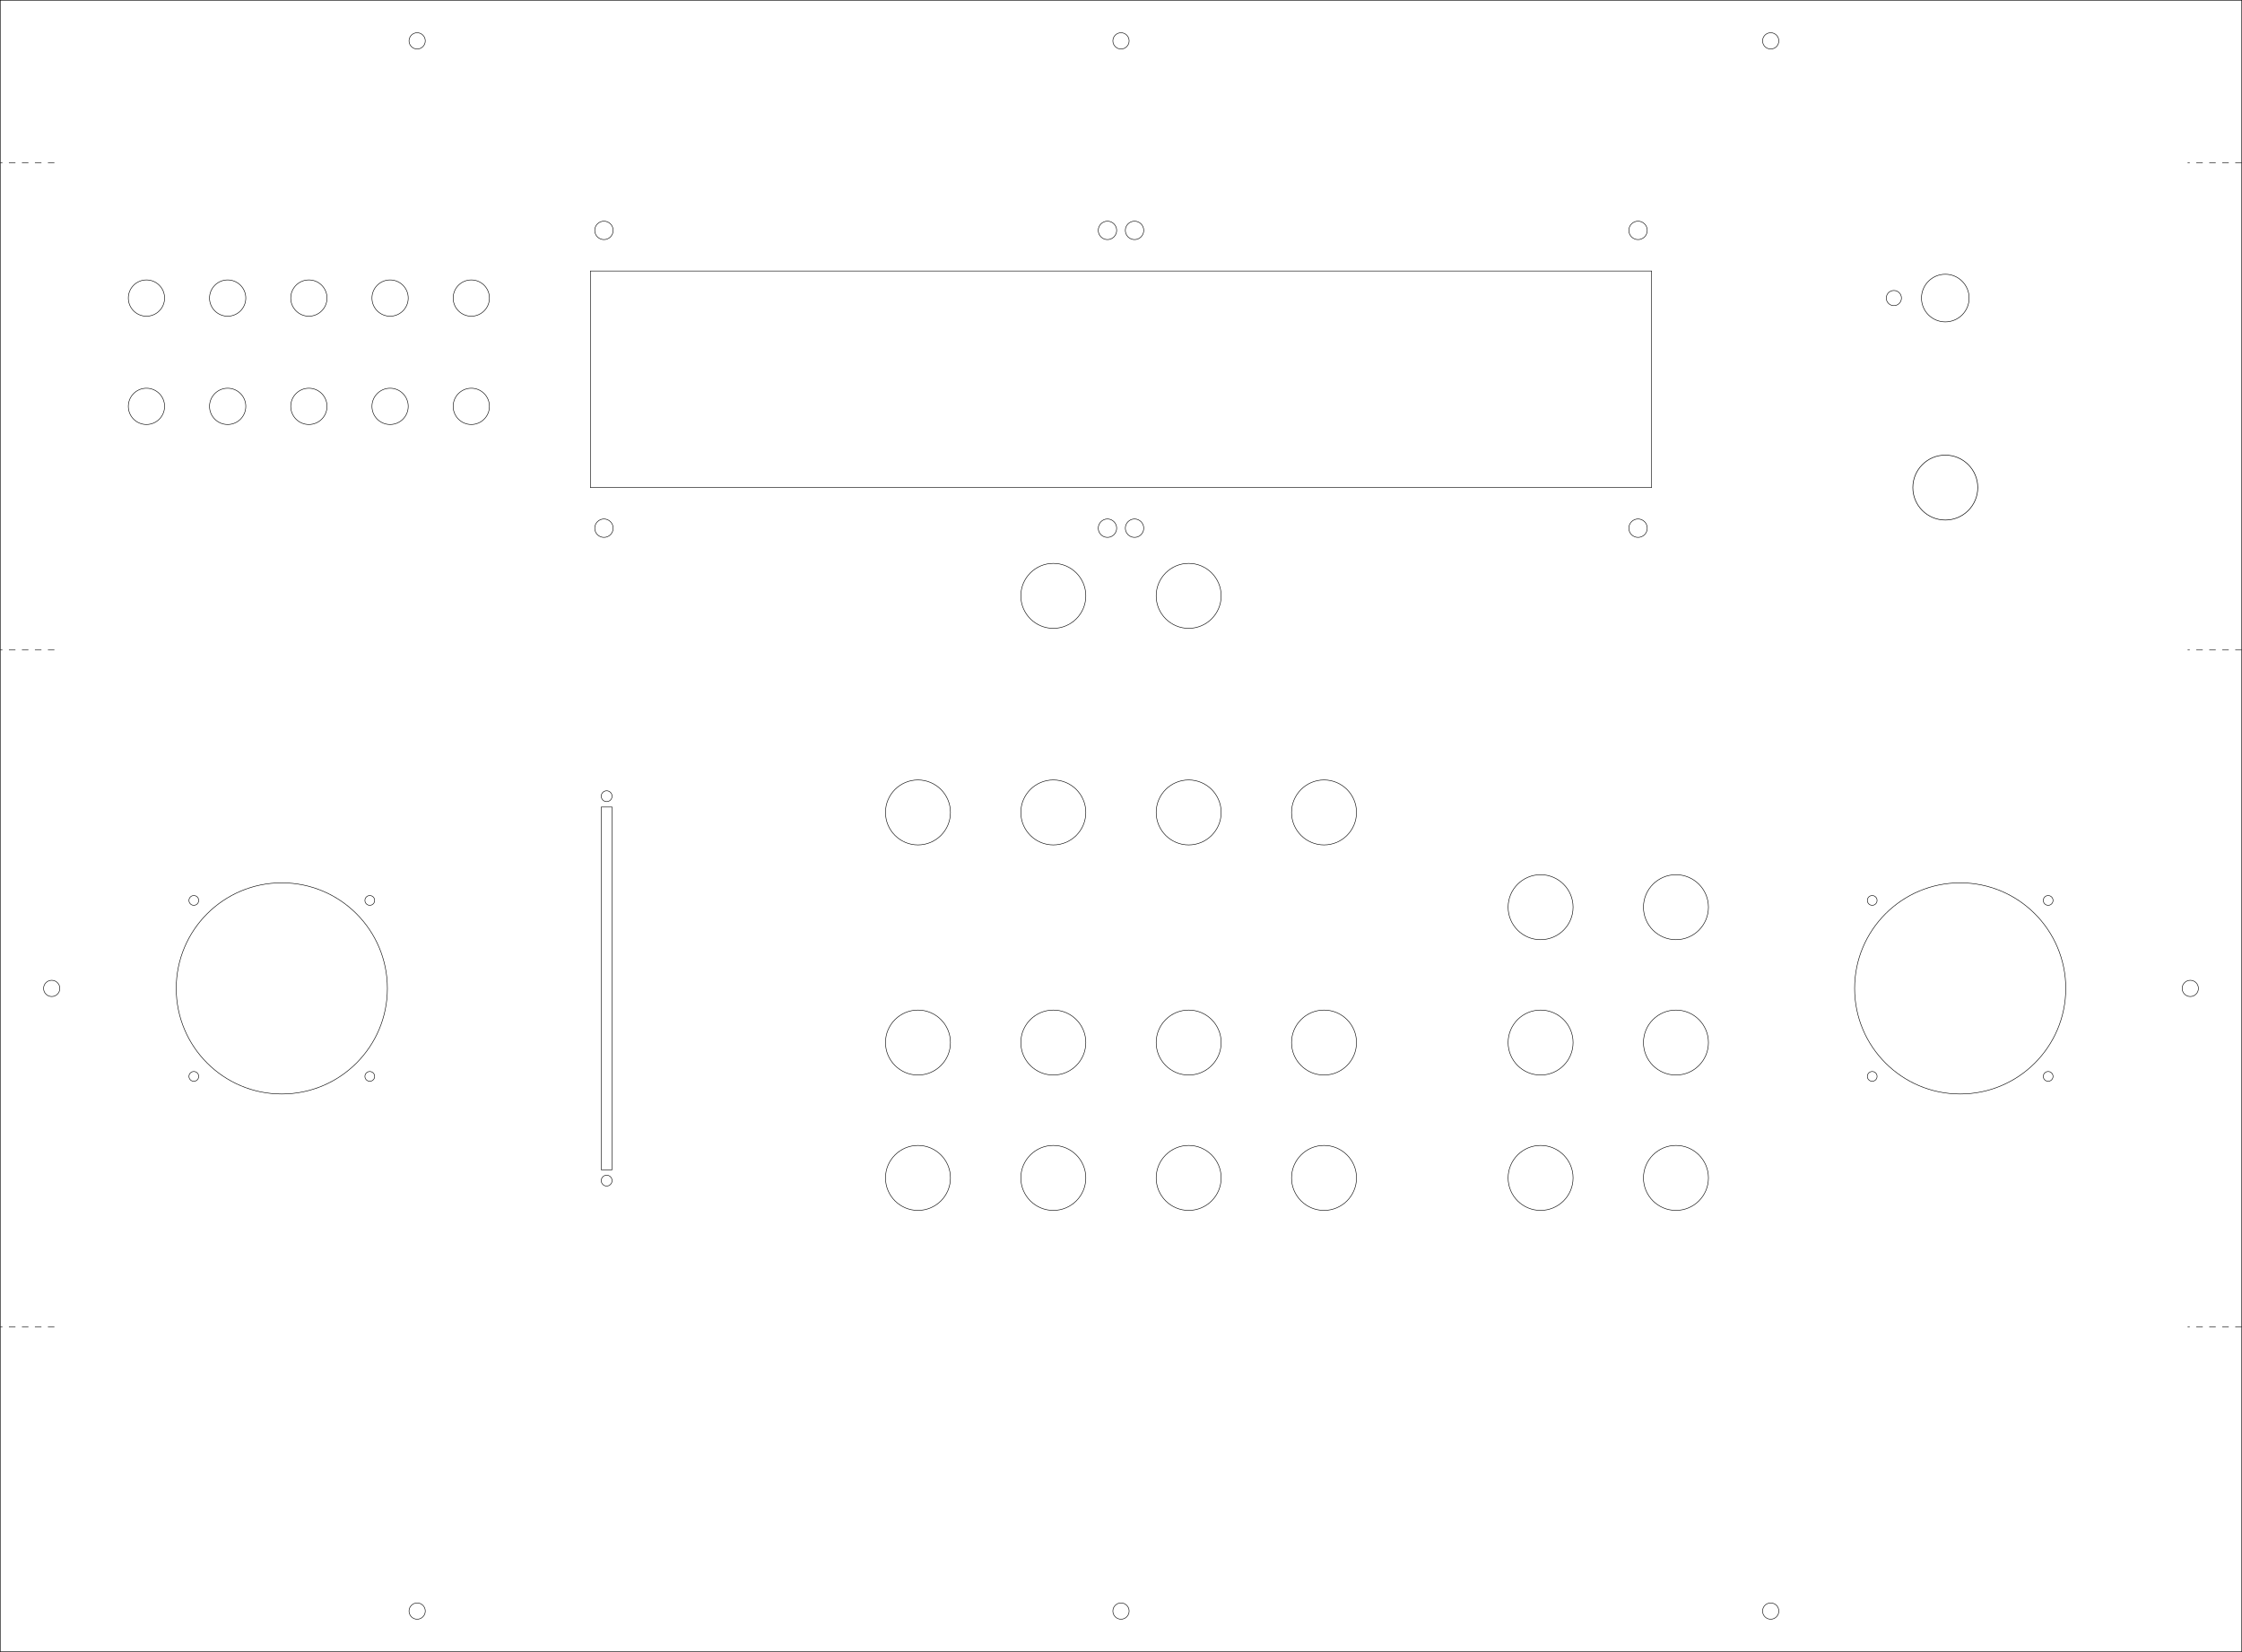
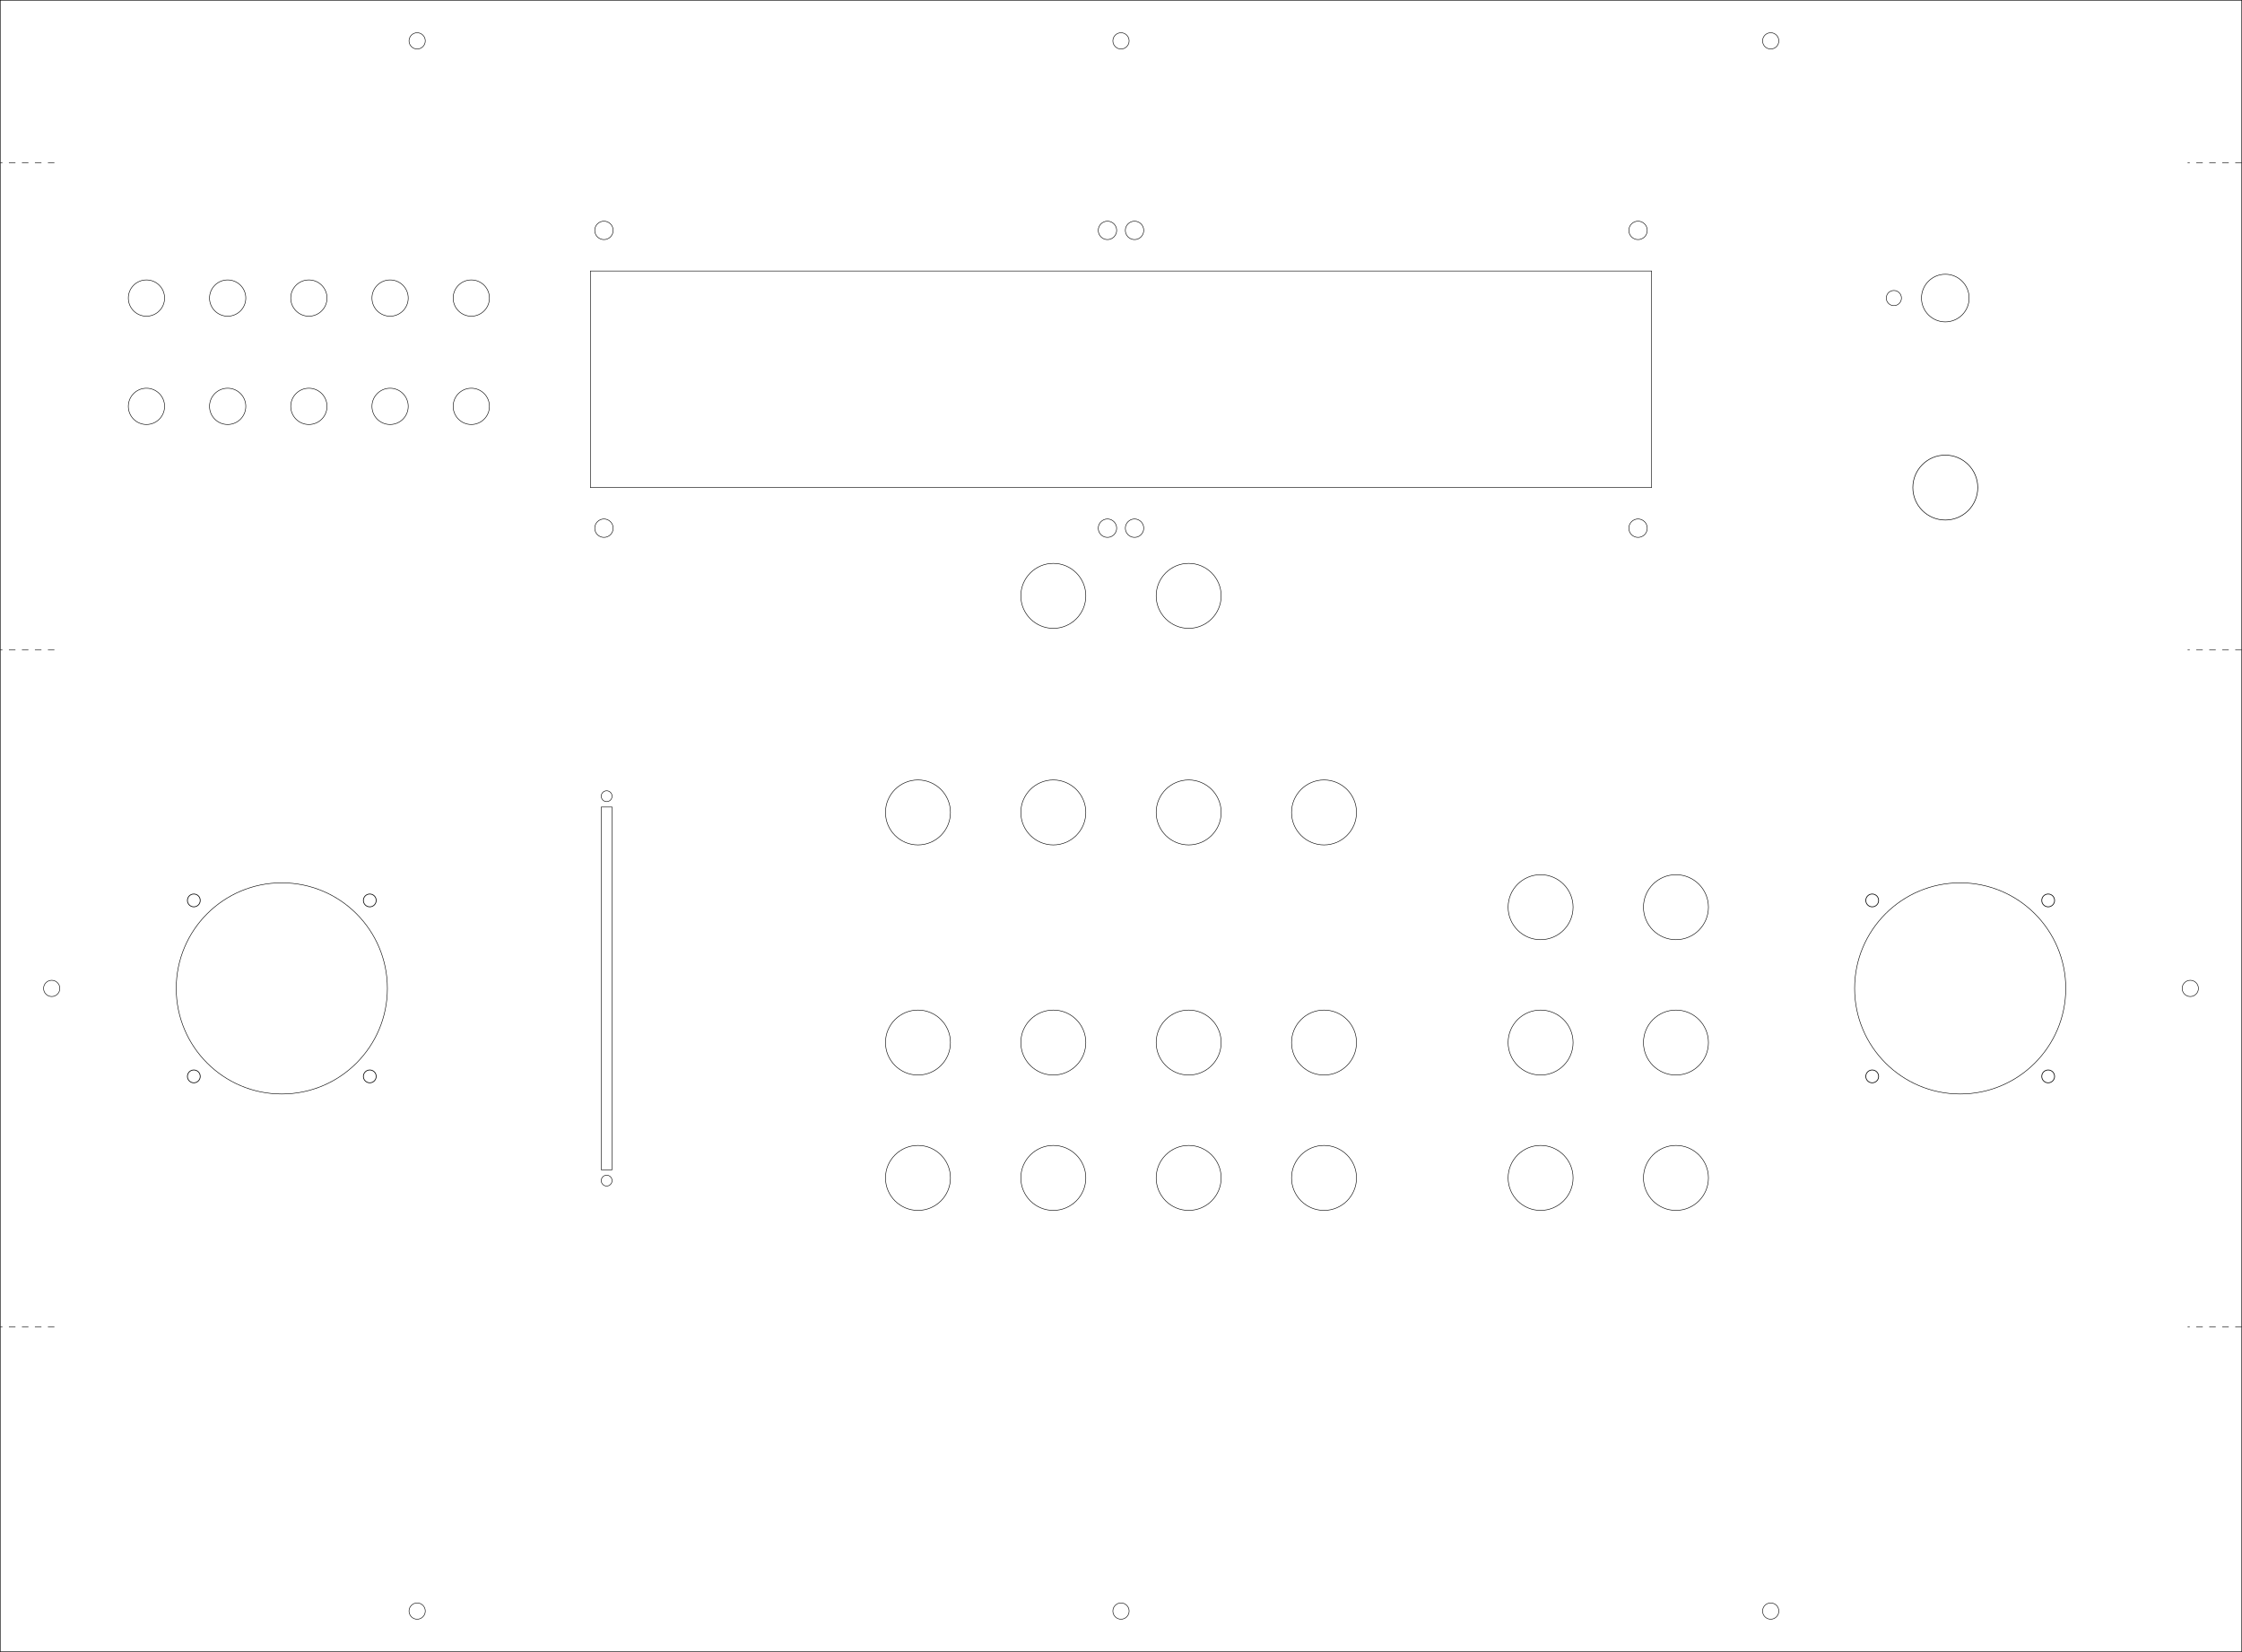
<svg xmlns="http://www.w3.org/2000/svg" width="414.1mm" height="305.1mm" viewBox="0 0 414.1 305.1" version="1.1" id="svg198">
  <defs id="defs195" />
  <g id="layer10" transform="translate(0.0499995,0.04999944)">
-     <circle style="fill:none;stroke:#000000;stroke-width:0.1;stroke-dasharray:none" id="path2676" cx="35.75" cy="166.25" r="0.9" />
-     <circle style="fill:none;stroke:#000000;stroke-width:0.1;stroke-dasharray:none" id="path2676-4" cx="35.75" cy="198.75" r="0.9" />
-     <circle style="fill:none;stroke:#000000;stroke-width:0.1;stroke-dasharray:none" id="path2676-3" cx="68.25" cy="198.75" r="0.9" />
-     <circle style="fill:none;stroke:#000000;stroke-width:0.1;stroke-dasharray:none" id="path2676-2" cx="68.25" cy="166.25" r="0.9" />
+     <circle style="fill:none;stroke:#000000;stroke-width:0.132;stroke-dasharray:none" id="path2676" cx="35.75" cy="166.25" r="1.184" />
+     <circle style="fill:none;stroke:#000000;stroke-width:0.132;stroke-dasharray:none" id="path2676-4" cx="35.75" cy="198.75" r="1.184" />
+     <circle style="fill:none;stroke:#000000;stroke-width:0.132;stroke-dasharray:none" id="path2676-3" cx="68.25" cy="198.75" r="1.184" />
+     <circle style="fill:none;stroke:#000000;stroke-width:0.132;stroke-dasharray:none" id="path2676-2" cx="68.25" cy="166.25" r="1.184" />
    <circle style="fill:none;stroke:#000000;stroke-width:0.1;stroke-dasharray:none" id="path2726" cx="52" cy="182.5" r="19.5" />
-     <circle style="fill:none;stroke:#000000;stroke-width:0.1;stroke-dasharray:none" id="path2676-5" cx="345.75" cy="166.25" r="0.9" />
-     <circle style="fill:none;stroke:#000000;stroke-width:0.1;stroke-dasharray:none" id="path2676-4-8" cx="345.75" cy="198.75" r="0.9" />
-     <circle style="fill:none;stroke:#000000;stroke-width:0.1;stroke-dasharray:none" id="path2676-3-6" cx="378.25" cy="198.75" r="0.9" />
-     <circle style="fill:none;stroke:#000000;stroke-width:0.1;stroke-dasharray:none" id="path2676-2-2" cx="378.25" cy="166.25" r="0.9" />
+     <circle style="fill:none;stroke:#000000;stroke-width:0.132;stroke-dasharray:none" id="path2676-5" cx="345.75" cy="166.25" r="1.184" />
+     <circle style="fill:none;stroke:#000000;stroke-width:0.132;stroke-dasharray:none" id="path2676-4-8" cx="345.75" cy="198.75" r="1.184" />
+     <circle style="fill:none;stroke:#000000;stroke-width:0.132;stroke-dasharray:none" id="path2676-3-6" cx="378.25" cy="198.75" r="1.184" />
+     <circle style="fill:none;stroke:#000000;stroke-width:0.132;stroke-dasharray:none" id="path2676-2-2" cx="378.25" cy="166.25" r="1.184" />
    <circle style="fill:none;stroke:#000000;stroke-width:0.1;stroke-dasharray:none" id="path2726-1" cx="362" cy="182.5" r="19.5" />
    <rect style="fill:none;stroke:#000000;stroke-width:0.1;stroke-dasharray:none" id="rect1885" width="196" height="40" x="109" y="50" />
    <circle style="fill:none;stroke:#000000;stroke-width:0.1;stroke-dasharray:none" id="path1961" cx="111.5" cy="42.5" r="1.7" />
    <ellipse style="fill:none;stroke:#000000;stroke-width:0.1;stroke-dasharray:none" id="path1961-6" cx="209.5" cy="42.5" rx="1.7" ry="1.7" />
    <circle style="fill:none;stroke:#000000;stroke-width:0.1;stroke-dasharray:none" id="path1961-6-8" cx="209.5" cy="97.5" r="1.7" />
    <circle style="fill:none;stroke:#000000;stroke-width:0.1;stroke-dasharray:none" id="path1961-6-1" cx="302.5" cy="42.5" r="1.7" />
    <circle style="fill:none;stroke:#000000;stroke-width:0.1;stroke-dasharray:none" id="path1961-6-1-2" cx="302.5" cy="97.5" r="1.7" />
    <circle style="fill:none;stroke:#000000;stroke-width:0.1;stroke-dasharray:none" id="path1961-1" cx="204.5" cy="97.5" r="1.7" />
    <circle style="fill:none;stroke:#000000;stroke-width:0.1;stroke-dasharray:none" id="path1961-64" cx="204.5" cy="42.5" r="1.7" />
    <circle style="fill:none;stroke:#000000;stroke-width:0.1;stroke-dasharray:none" id="path1961-2" cx="111.5" cy="97.5" r="1.7" />
    <circle style="fill:none;stroke:#000000;stroke-width:0.1;stroke-dasharray:none" id="path2093" cx="27" cy="55" r="3.35" />
    <circle style="fill:none;stroke:#000000;stroke-width:0.1;stroke-dasharray:none" id="path2093-3" cx="42" cy="55" r="3.35" />
    <circle style="fill:none;stroke:#000000;stroke-width:0.1;stroke-dasharray:none" id="path2093-8" cx="57" cy="55" r="3.35" />
    <circle style="fill:none;stroke:#000000;stroke-width:0.1;stroke-dasharray:none" id="path2093-9" cx="72" cy="55" r="3.35" />
    <circle style="fill:none;stroke:#000000;stroke-width:0.1;stroke-dasharray:none" id="path2093-37" cx="87" cy="55" r="3.35" />
    <circle style="fill:none;stroke:#000000;stroke-width:0.1;stroke-dasharray:none" id="path2093-31" cx="27" cy="75" r="3.35" />
    <circle style="fill:none;stroke:#000000;stroke-width:0.1;stroke-dasharray:none" id="path2093-31-0" cx="42" cy="75" r="3.35" />
    <circle style="fill:none;stroke:#000000;stroke-width:0.1;stroke-dasharray:none" id="path2093-31-3" cx="57" cy="75" r="3.35" />
    <circle style="fill:none;stroke:#000000;stroke-width:0.1;stroke-dasharray:none" id="path2093-31-8" cx="72" cy="75" r="3.35" />
    <circle style="fill:none;stroke:#000000;stroke-width:0.1;stroke-dasharray:none" id="path2093-31-9" cx="87" cy="75" r="3.35" />
    <circle style="fill:none;stroke:#000000;stroke-width:0.102;stroke-dasharray:none" id="path2231" cx="359.25" cy="55" r="4.399" />
    <ellipse style="fill:none;stroke:#000000;stroke-width:0.1;stroke-dasharray:none" id="path2833" cx="349.75" cy="55" rx="1.4" ry="1.4" />
    <circle style="fill:none;stroke:#000000;stroke-width:0.11;stroke-dasharray:none" id="path2234" cx="359.25" cy="90" r="5.995" />
    <circle style="fill:none;stroke:#000000;stroke-width:0.1;stroke-dasharray:none" id="path2234-9-64-2" cx="169.5" cy="150" r="6" />
    <circle style="fill:none;stroke:#000000;stroke-width:0.1;stroke-dasharray:none" id="path2234-9-64-6-1" cx="244.5" cy="150" r="6" />
    <circle style="fill:none;stroke:#000000;stroke-width:0.1;stroke-dasharray:none" id="path2234-9-64-3-7" cx="194.5" cy="150" r="6" />
    <circle style="fill:none;stroke:#000000;stroke-width:0.1;stroke-dasharray:none" id="path2234-9-64-1-3" cx="219.5" cy="150" r="6" />
    <circle style="fill:none;stroke:#000000;stroke-width:0.1;stroke-dasharray:none" id="path2234-9-64" cx="169.5" cy="192.5" r="6" />
    <circle style="fill:none;stroke:#000000;stroke-width:0.1;stroke-dasharray:none" id="path2234-9-644" cx="169.5" cy="217.5" r="6" />
    <circle style="fill:none;stroke:#000000;stroke-width:0.1;stroke-dasharray:none" id="path2234-9-64-6" cx="244.5" cy="192.5" r="6" />
    <circle style="fill:none;stroke:#000000;stroke-width:0.1;stroke-dasharray:none" id="path2234-9-644-6" cx="244.5" cy="217.5" r="6" />
    <circle style="fill:none;stroke:#000000;stroke-width:0.1;stroke-dasharray:none" id="path2234-9-64-3" cx="194.5" cy="192.5" r="6" />
    <circle style="fill:none;stroke:#000000;stroke-width:0.1;stroke-dasharray:none" id="path2234-9-64-60" cx="194.5" cy="110" r="6" />
    <circle style="fill:none;stroke:#000000;stroke-width:0.1;stroke-dasharray:none" id="path2234-9-64-3-3" cx="219.5" cy="110" r="6" />
    <circle style="fill:none;stroke:#000000;stroke-width:0.1;stroke-dasharray:none" id="path2234-9-644-3" cx="194.5" cy="217.5" r="6" />
    <circle style="fill:none;stroke:#000000;stroke-width:0.1;stroke-dasharray:none" id="path2234-9-64-33" cx="284.5" cy="167.5" r="6" />
    <circle style="fill:none;stroke:#000000;stroke-width:0.1;stroke-dasharray:none" id="path2234-9-644-8" cx="284.5" cy="192.5" r="6" />
    <circle style="fill:none;stroke:#000000;stroke-width:0.1;stroke-dasharray:none" id="path2234-9-64-3-1" cx="309.5" cy="167.5" r="6" />
    <circle style="fill:none;stroke:#000000;stroke-width:0.1;stroke-dasharray:none" id="path2234-9-644-3-5" cx="309.5" cy="192.5" r="6" />
    <circle style="fill:none;stroke:#000000;stroke-width:0.1;stroke-dasharray:none" id="path2234-9-644-8-8" cx="284.5" cy="217.5" r="6" />
    <circle style="fill:none;stroke:#000000;stroke-width:0.1;stroke-dasharray:none" id="path2234-9-644-3-5-0" cx="309.5" cy="217.5" r="6" />
    <circle style="fill:none;stroke:#000000;stroke-width:0.1;stroke-dasharray:none" id="path2234-9-64-1" cx="219.5" cy="192.5" r="6" />
    <circle style="fill:none;stroke:#000000;stroke-width:0.1;stroke-dasharray:none" id="path2234-9-644-2" cx="219.5" cy="217.5" r="6" />
    <rect style="fill:none;stroke:#000000;stroke-width:0.1;stroke-dasharray:none" id="rect2449" width="2" height="67" x="111" y="149" />
    <ellipse style="fill:none;stroke:#000000;stroke-width:0.1;stroke-dasharray:none" id="path2451" cx="112" cy="218" rx="1" ry="1" />
    <ellipse style="fill:none;stroke:#000000;stroke-width:0.1;stroke-dasharray:none" id="path2451-4" cx="112" cy="147" rx="1" ry="1" />
  </g>
  <g id="layer11" transform="translate(0.0499995,0.04999944)">
    <rect style="fill:none;stroke:#000000;stroke-width:0.1;stroke-dasharray:none" id="rect2487" width="414" height="305" x="5e-07" y="5.6235149e-07" />
  </g>
  <g id="layer1" transform="translate(0.0499995,0.04999944)">
    <ellipse style="fill:none;stroke:#000000;stroke-width:0.1;stroke-dasharray:none;stroke-dashoffset:0" id="path26964" cx="9.5" cy="182.5" rx="1.5" ry="1.5" />
    <ellipse style="fill:none;stroke:#000000;stroke-width:0.1;stroke-dasharray:none;stroke-dashoffset:0" id="path26964-9" cx="207" cy="7.5" rx="1.5" ry="1.5" />
    <ellipse style="fill:none;stroke:#000000;stroke-width:0.1;stroke-dasharray:none;stroke-dashoffset:0" id="path26964-9-1" cx="327" cy="7.5" rx="1.5" ry="1.5" />
    <ellipse style="fill:none;stroke:#000000;stroke-width:0.1;stroke-dasharray:none;stroke-dashoffset:0" id="path26964-9-1-7" cx="77" cy="7.5" rx="1.5" ry="1.5" />
    <ellipse style="fill:none;stroke:#000000;stroke-width:0.1;stroke-dasharray:none;stroke-dashoffset:0" id="path26964-9-6" cx="207" cy="297.5" rx="1.5" ry="1.5" />
    <ellipse style="fill:none;stroke:#000000;stroke-width:0.1;stroke-dasharray:none;stroke-dashoffset:0" id="path26964-9-1-2" cx="327" cy="297.5" rx="1.5" ry="1.5" />
    <ellipse style="fill:none;stroke:#000000;stroke-width:0.1;stroke-dasharray:none;stroke-dashoffset:0" id="path26964-9-1-7-9" cx="77" cy="297.5" rx="1.5" ry="1.5" />
    <ellipse style="fill:none;stroke:#000000;stroke-width:0.1;stroke-dasharray:none;stroke-dashoffset:0" id="path26964-2" cx="404.5" cy="182.5" rx="1.5" ry="1.5" />
  </g>
  <g id="layer12" style="display:inline" transform="translate(0.0499995,0.04999944)">
    <path style="fill:none;stroke:#000000;stroke-width:0.1;stroke-dasharray:1.2, 1.2;stroke-dashoffset:0" d="M 414,30 H 404" id="path2496" />
    <path style="display:inline;fill:none;stroke:#000000;stroke-width:0.1;stroke-dasharray:1.2, 1.2;stroke-dashoffset:0" d="M 10,30 H 0" id="path2496-31" />
    <path style="fill:none;stroke:#000000;stroke-width:0.1;stroke-dasharray:1.2, 1.2;stroke-dashoffset:0" d="M 414,120 H 404" id="path2496-3" />
    <path style="display:inline;fill:none;stroke:#000000;stroke-width:0.1;stroke-dasharray:1.2, 1.2;stroke-dashoffset:0" d="M 10,120 H 0" id="path2496-3-9" />
    <path style="fill:none;stroke:#000000;stroke-width:0.1;stroke-dasharray:1.2, 1.2;stroke-dashoffset:0" d="M 414,245 H 404" id="path2496-6" />
    <path style="display:inline;fill:none;stroke:#000000;stroke-width:0.1;stroke-dasharray:1.2, 1.2;stroke-dashoffset:0" d="M 10,245 H 0" id="path2496-6-0" />
  </g>
</svg>
